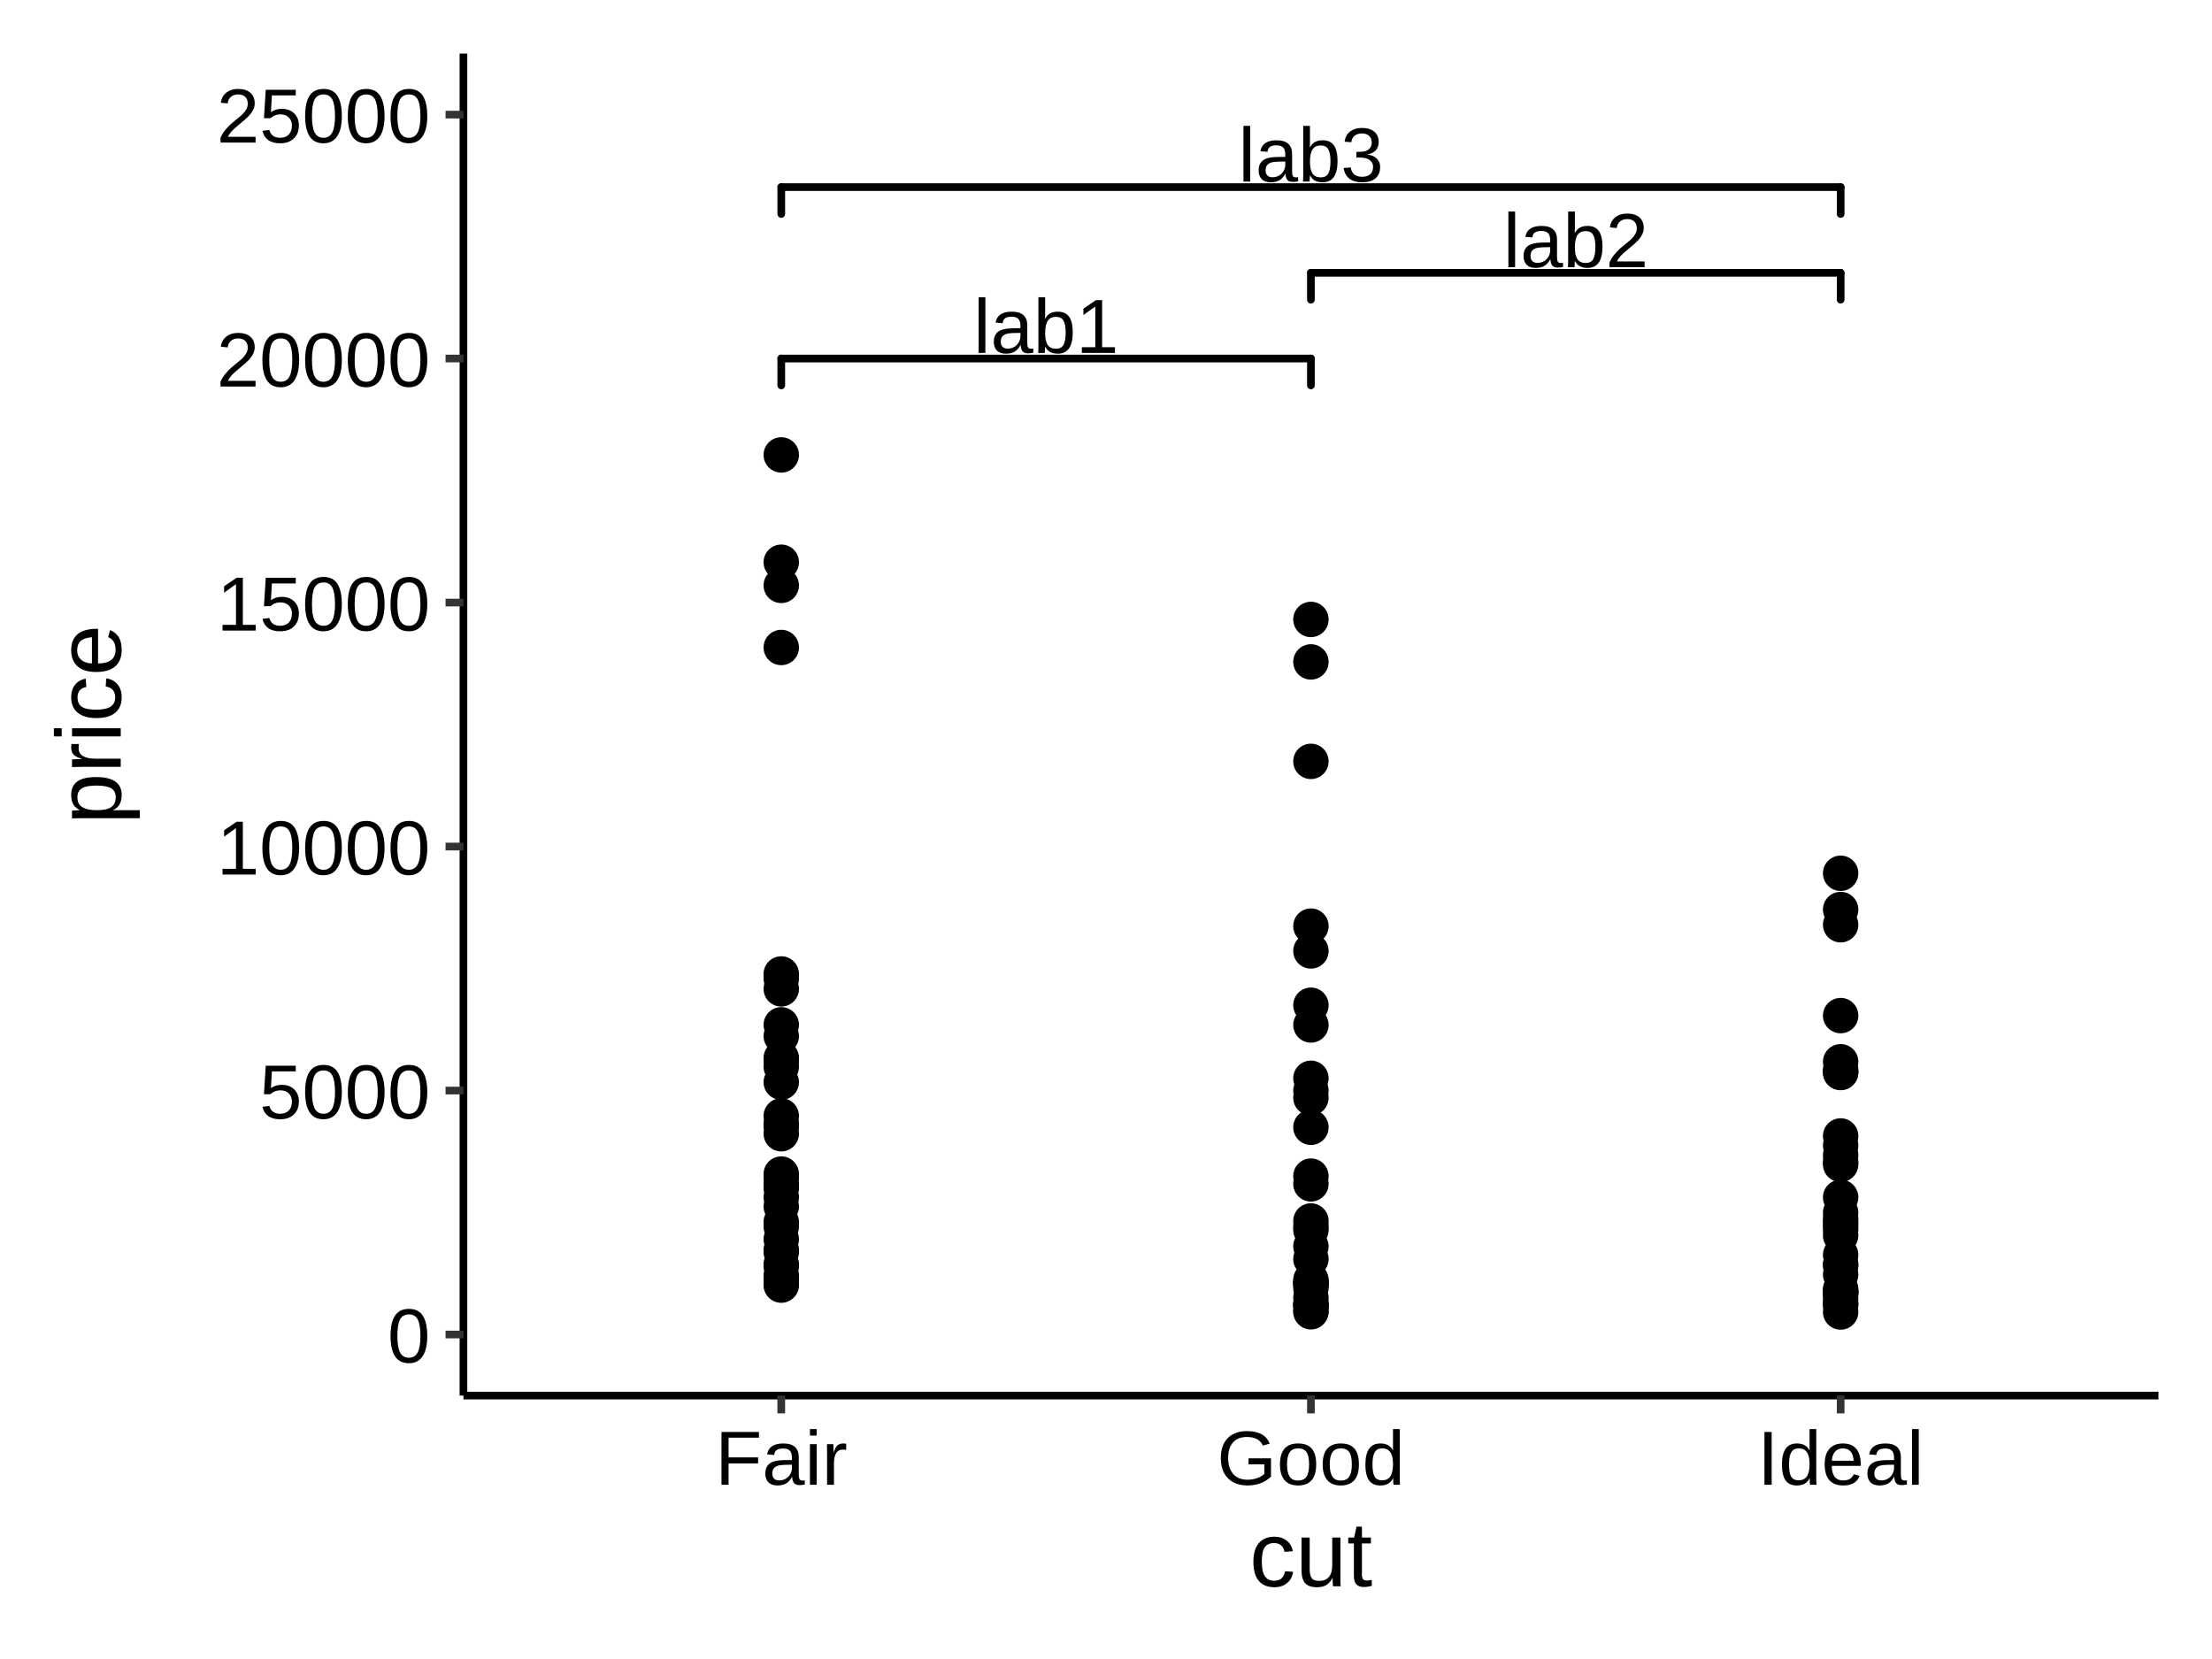
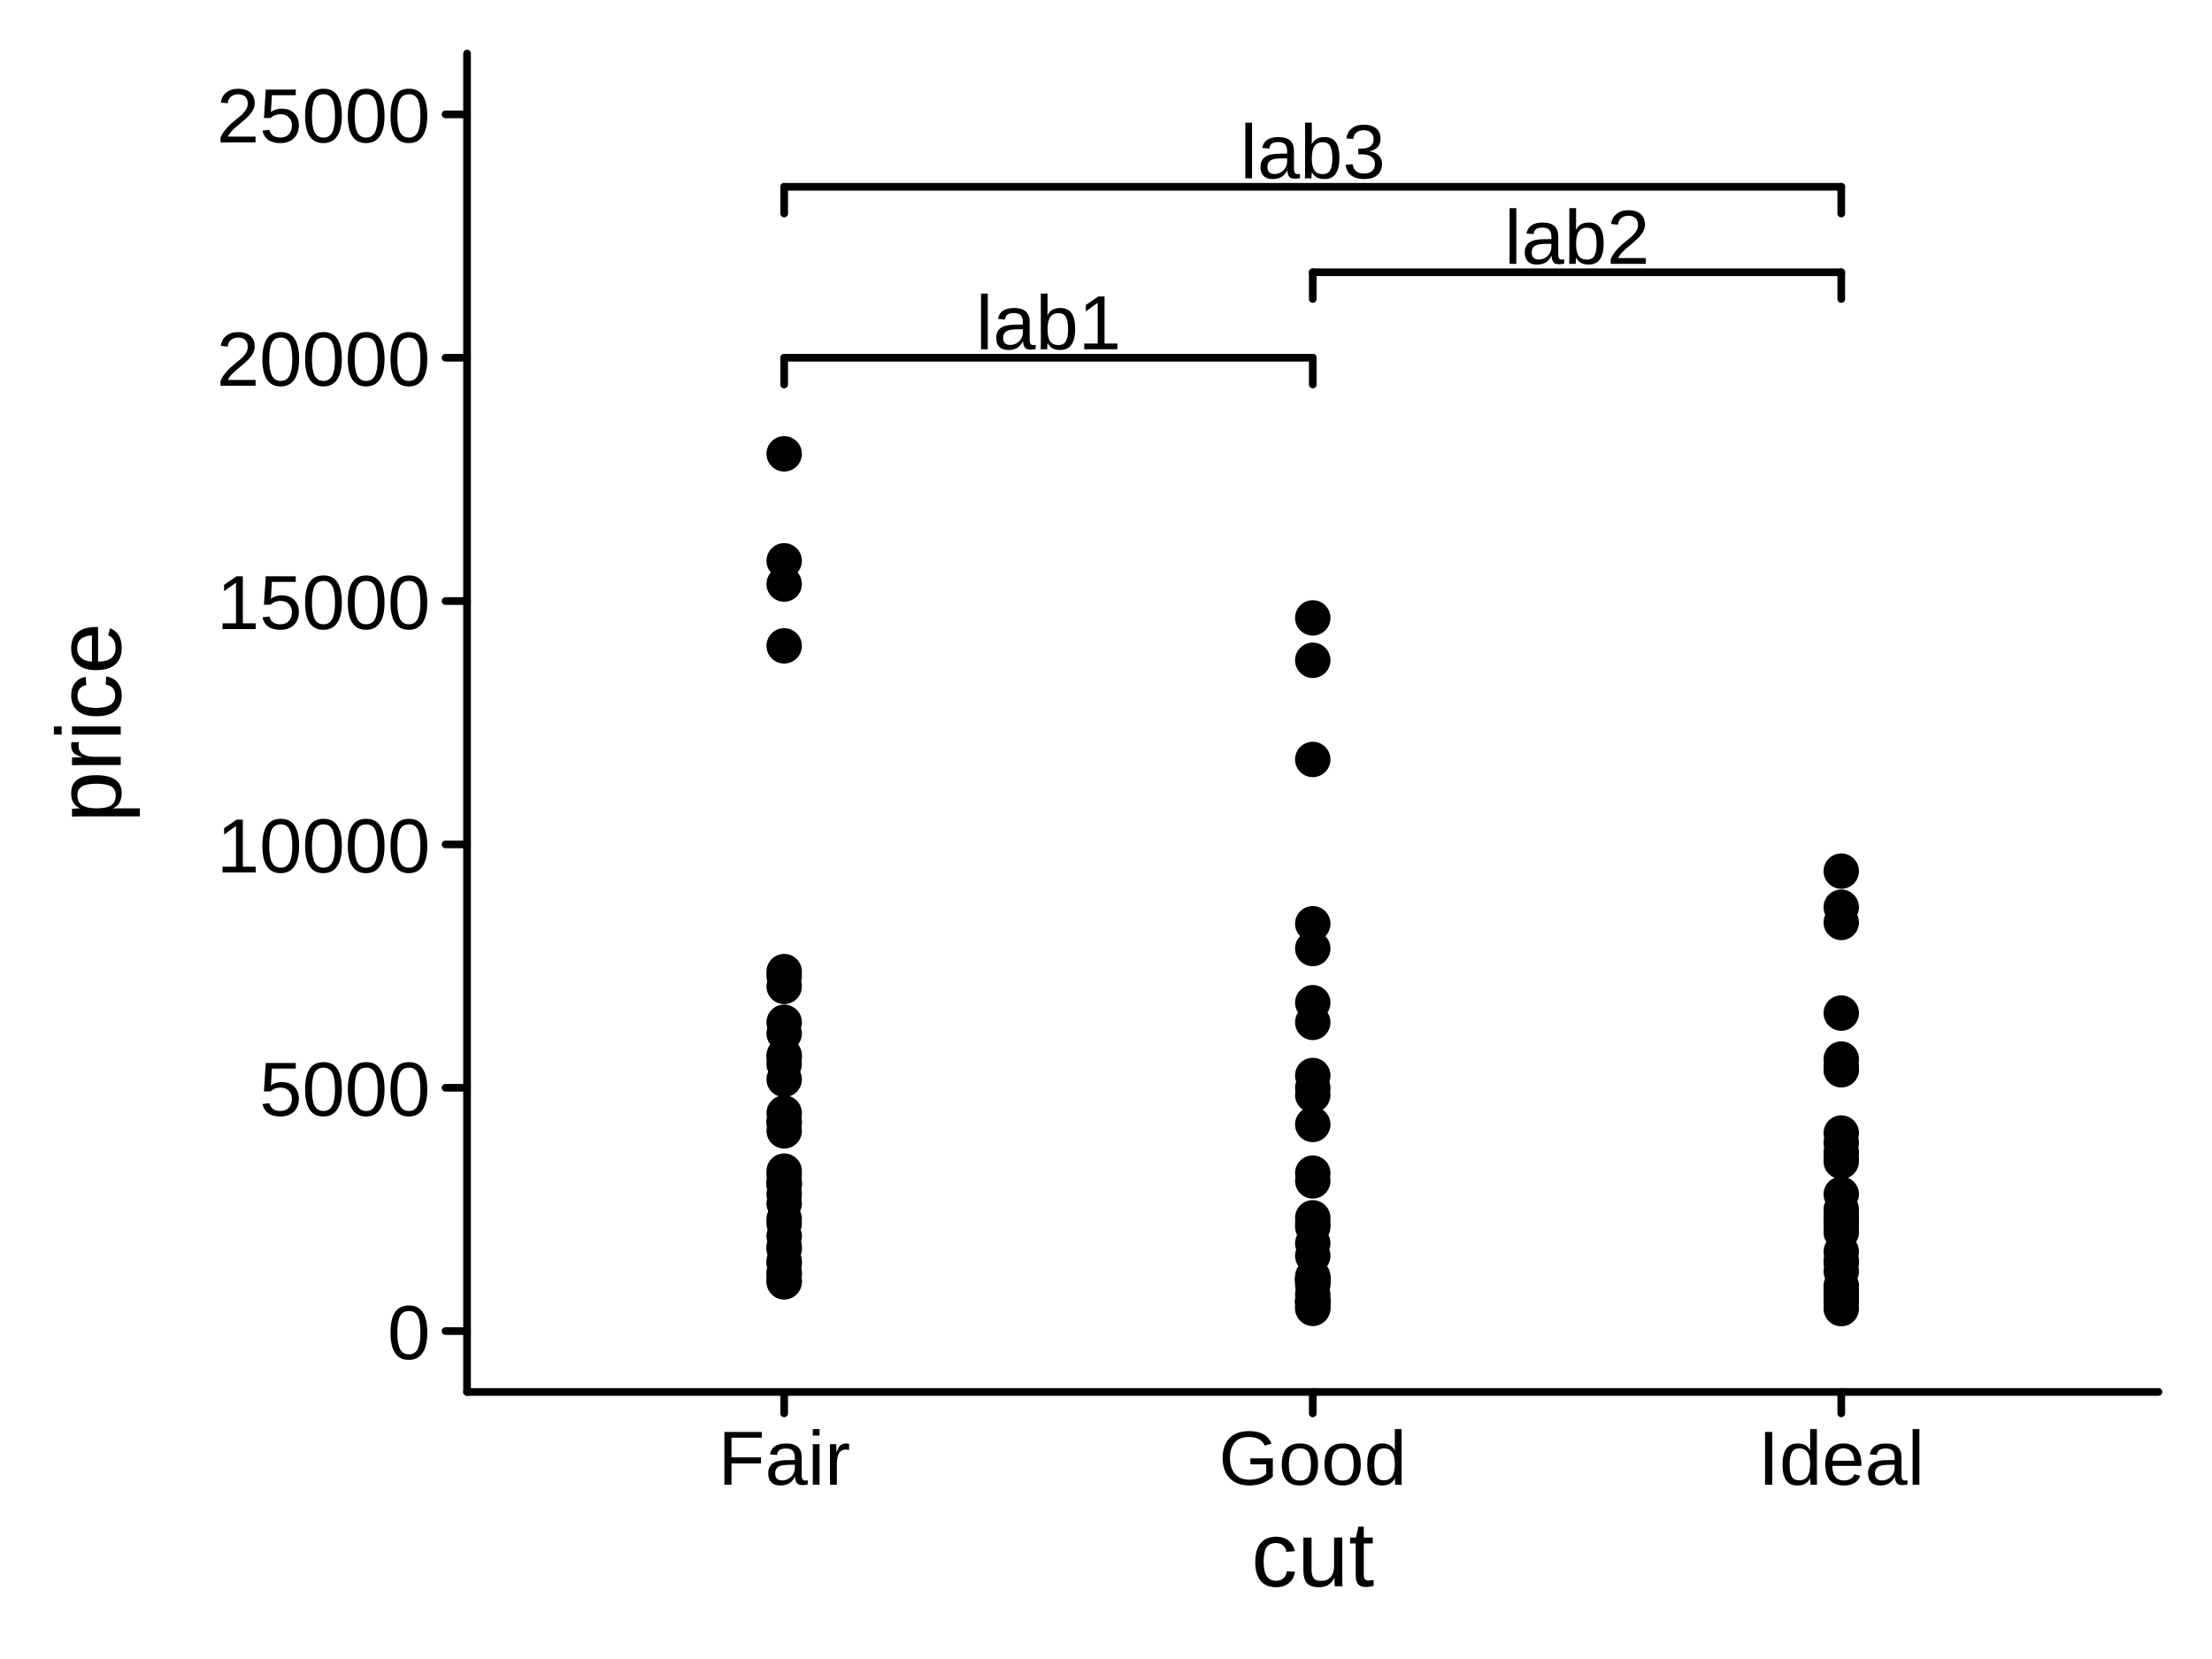
<svg xmlns="http://www.w3.org/2000/svg" class="svglite" width="288.00pt" height="216.00pt" viewBox="0 0 288.00 216.00">
  <defs>
    <style type="text/css">
    .svglite line, .svglite polyline, .svglite polygon, .svglite path, .svglite rect, .svglite circle {
      fill: none;
      stroke: #000000;
      stroke-linecap: round;
      stroke-linejoin: round;
      stroke-miterlimit: 10.00;
    }
    .svglite text {
      white-space: pre;
    }
  </style>
  </defs>
  <rect width="100%" height="100%" style="stroke: none; fill: none;" />
  <defs>
    <clipPath id="cpMC4wMHwyODguMDB8MC4wMHwyMTYuMDA=">
      <rect x="0.00" y="0.00" width="288.00" height="216.00" />
    </clipPath>
  </defs>
  <g clip-path="url(#cpMC4wMHwyODguMDB8MC4wMHwyMTYuMDA=)">
</g>
  <defs>
-     <clipPath id="cpNjAuMzR8MjgxLjAzfDYuOTd8MTgxLjcw">
-       <rect x="60.34" y="6.97" width="220.69" height="174.72" />
+     <clipPath id="cpNjAuODF8MjgxLjAzfDYuOTd8MTgxLjIz">
+       <rect x="60.81" y="6.97" width="220.22" height="174.26" />
    </clipPath>
  </defs>
-   <g clip-path="url(#cpNjAuMzR8MjgxLjAzfDYuOTd8MTgxLjcw)">
-     <circle cx="101.72" cy="154.52" r="1.95" style="stroke-width: 0.71; fill: #000000;" />
-     <circle cx="170.68" cy="99.13" r="1.95" style="stroke-width: 0.71; fill: #000000;" />
-     <circle cx="239.65" cy="160.86" r="1.95" style="stroke-width: 0.71; fill: #000000;" />
-     <circle cx="239.65" cy="113.70" r="1.95" style="stroke-width: 0.71; fill: #000000;" />
-     <circle cx="239.65" cy="157.88" r="1.95" style="stroke-width: 0.71; fill: #000000;" />
-     <circle cx="101.72" cy="84.30" r="1.95" style="stroke-width: 0.71; fill: #000000;" />
-     <circle cx="170.68" cy="168.98" r="1.95" style="stroke-width: 0.71; fill: #000000;" />
-     <circle cx="170.68" cy="167.22" r="1.95" style="stroke-width: 0.71; fill: #000000;" />
-     <circle cx="239.65" cy="138.24" r="1.95" style="stroke-width: 0.71; fill: #000000;" />
-     <circle cx="101.72" cy="163.01" r="1.95" style="stroke-width: 0.71; fill: #000000;" />
-     <circle cx="170.68" cy="123.81" r="1.95" style="stroke-width: 0.71; fill: #000000;" />
-     <circle cx="101.72" cy="153.39" r="1.95" style="stroke-width: 0.71; fill: #000000;" />
-     <circle cx="239.65" cy="163.38" r="1.95" style="stroke-width: 0.71; fill: #000000;" />
-     <circle cx="239.65" cy="168.60" r="1.95" style="stroke-width: 0.71; fill: #000000;" />
-     <circle cx="170.68" cy="169.87" r="1.95" style="stroke-width: 0.71; fill: #000000;" />
-     <circle cx="170.68" cy="170.79" r="1.95" style="stroke-width: 0.71; fill: #000000;" />
-     <circle cx="239.65" cy="159.53" r="1.95" style="stroke-width: 0.71; fill: #000000;" />
-     <circle cx="101.72" cy="167.32" r="1.95" style="stroke-width: 0.71; fill: #000000;" />
-     <circle cx="239.65" cy="160.06" r="1.95" style="stroke-width: 0.71; fill: #000000;" />
-     <circle cx="101.72" cy="154.62" r="1.95" style="stroke-width: 0.71; fill: #000000;" />
-     <circle cx="170.68" cy="166.89" r="1.95" style="stroke-width: 0.71; fill: #000000;" />
-     <circle cx="170.68" cy="153.13" r="1.95" style="stroke-width: 0.71; fill: #000000;" />
-     <circle cx="101.72" cy="166.40" r="1.95" style="stroke-width: 0.71; fill: #000000;" />
-     <circle cx="170.68" cy="146.77" r="1.95" style="stroke-width: 0.71; fill: #000000;" />
-     <circle cx="101.72" cy="73.20" r="1.95" style="stroke-width: 0.71; fill: #000000;" />
-     <circle cx="239.65" cy="169.20" r="1.95" style="stroke-width: 0.71; fill: #000000;" />
-     <circle cx="170.68" cy="142.00" r="1.95" style="stroke-width: 0.71; fill: #000000;" />
-     <circle cx="101.72" cy="133.43" r="1.95" style="stroke-width: 0.71; fill: #000000;" />
-     <circle cx="239.65" cy="159.14" r="1.95" style="stroke-width: 0.71; fill: #000000;" />
-     <circle cx="101.72" cy="164.85" r="1.95" style="stroke-width: 0.71; fill: #000000;" />
-     <circle cx="239.65" cy="120.40" r="1.95" style="stroke-width: 0.71; fill: #000000;" />
-     <circle cx="101.72" cy="137.75" r="1.95" style="stroke-width: 0.71; fill: #000000;" />
-     <circle cx="170.68" cy="140.39" r="1.95" style="stroke-width: 0.71; fill: #000000;" />
-     <circle cx="170.68" cy="158.97" r="1.95" style="stroke-width: 0.71; fill: #000000;" />
-     <circle cx="239.65" cy="132.23" r="1.95" style="stroke-width: 0.71; fill: #000000;" />
-     <circle cx="101.72" cy="134.90" r="1.95" style="stroke-width: 0.71; fill: #000000;" />
-     <circle cx="239.65" cy="155.89" r="1.95" style="stroke-width: 0.71; fill: #000000;" />
-     <circle cx="239.65" cy="139.31" r="1.95" style="stroke-width: 0.71; fill: #000000;" />
-     <circle cx="239.65" cy="168.27" r="1.95" style="stroke-width: 0.71; fill: #000000;" />
-     <circle cx="101.72" cy="126.81" r="1.95" style="stroke-width: 0.71; fill: #000000;" />
-     <circle cx="239.65" cy="149.15" r="1.95" style="stroke-width: 0.71; fill: #000000;" />
-     <circle cx="170.68" cy="170.01" r="1.95" style="stroke-width: 0.71; fill: #000000;" />
-     <circle cx="101.72" cy="138.89" r="1.95" style="stroke-width: 0.71; fill: #000000;" />
-     <circle cx="170.68" cy="154.14" r="1.95" style="stroke-width: 0.71; fill: #000000;" />
-     <circle cx="101.72" cy="159.71" r="1.95" style="stroke-width: 0.71; fill: #000000;" />
-     <circle cx="101.72" cy="167.15" r="1.95" style="stroke-width: 0.71; fill: #000000;" />
-     <circle cx="239.65" cy="139.64" r="1.95" style="stroke-width: 0.71; fill: #000000;" />
-     <circle cx="101.72" cy="127.41" r="1.95" style="stroke-width: 0.71; fill: #000000;" />
-     <circle cx="239.65" cy="118.42" r="1.95" style="stroke-width: 0.71; fill: #000000;" />
-     <circle cx="170.68" cy="142.93" r="1.95" style="stroke-width: 0.71; fill: #000000;" />
-     <circle cx="170.68" cy="130.88" r="1.95" style="stroke-width: 0.71; fill: #000000;" />
-     <circle cx="101.72" cy="159.10" r="1.95" style="stroke-width: 0.71; fill: #000000;" />
-     <circle cx="170.68" cy="167.07" r="1.95" style="stroke-width: 0.71; fill: #000000;" />
-     <circle cx="239.65" cy="167.84" r="1.95" style="stroke-width: 0.71; fill: #000000;" />
-     <circle cx="101.72" cy="154.30" r="1.95" style="stroke-width: 0.71; fill: #000000;" />
-     <circle cx="170.68" cy="166.64" r="1.95" style="stroke-width: 0.71; fill: #000000;" />
-     <circle cx="239.65" cy="168.27" r="1.95" style="stroke-width: 0.71; fill: #000000;" />
-     <circle cx="101.72" cy="152.86" r="1.95" style="stroke-width: 0.71; fill: #000000;" />
-     <circle cx="101.72" cy="147.61" r="1.95" style="stroke-width: 0.71; fill: #000000;" />
-     <circle cx="239.65" cy="169.90" r="1.95" style="stroke-width: 0.71; fill: #000000;" />
-     <circle cx="170.68" cy="169.75" r="1.95" style="stroke-width: 0.71; fill: #000000;" />
-     <circle cx="170.68" cy="162.28" r="1.95" style="stroke-width: 0.71; fill: #000000;" />
-     <circle cx="101.72" cy="138.02" r="1.95" style="stroke-width: 0.71; fill: #000000;" />
-     <circle cx="101.72" cy="145.29" r="1.95" style="stroke-width: 0.71; fill: #000000;" />
-     <circle cx="101.72" cy="161.35" r="1.95" style="stroke-width: 0.71; fill: #000000;" />
-     <circle cx="101.72" cy="155.87" r="1.95" style="stroke-width: 0.71; fill: #000000;" />
-     <circle cx="239.65" cy="164.59" r="1.95" style="stroke-width: 0.71; fill: #000000;" />
-     <circle cx="101.72" cy="59.23" r="1.95" style="stroke-width: 0.71; fill: #000000;" />
-     <circle cx="170.68" cy="170.63" r="1.95" style="stroke-width: 0.71; fill: #000000;" />
-     <circle cx="101.72" cy="146.58" r="1.95" style="stroke-width: 0.71; fill: #000000;" />
-     <circle cx="239.65" cy="158.70" r="1.95" style="stroke-width: 0.71; fill: #000000;" />
-     <circle cx="170.68" cy="167.13" r="1.95" style="stroke-width: 0.71; fill: #000000;" />
-     <circle cx="239.65" cy="165.95" r="1.95" style="stroke-width: 0.71; fill: #000000;" />
-     <circle cx="170.68" cy="163.92" r="1.95" style="stroke-width: 0.71; fill: #000000;" />
-     <circle cx="170.68" cy="159.68" r="1.95" style="stroke-width: 0.71; fill: #000000;" />
-     <circle cx="101.72" cy="162.74" r="1.95" style="stroke-width: 0.71; fill: #000000;" />
-     <circle cx="101.72" cy="157.09" r="1.95" style="stroke-width: 0.71; fill: #000000;" />
-     <circle cx="239.65" cy="151.29" r="1.95" style="stroke-width: 0.71; fill: #000000;" />
-     <circle cx="101.72" cy="140.90" r="1.95" style="stroke-width: 0.71; fill: #000000;" />
-     <circle cx="239.65" cy="147.90" r="1.95" style="stroke-width: 0.71; fill: #000000;" />
-     <circle cx="170.68" cy="167.69" r="1.95" style="stroke-width: 0.71; fill: #000000;" />
-     <circle cx="170.68" cy="160.14" r="1.95" style="stroke-width: 0.71; fill: #000000;" />
-     <circle cx="239.65" cy="151.60" r="1.95" style="stroke-width: 0.71; fill: #000000;" />
-     <circle cx="239.65" cy="164.76" r="1.95" style="stroke-width: 0.71; fill: #000000;" />
-     <circle cx="101.72" cy="128.75" r="1.95" style="stroke-width: 0.71; fill: #000000;" />
-     <circle cx="239.65" cy="168.09" r="1.95" style="stroke-width: 0.71; fill: #000000;" />
-     <circle cx="170.68" cy="169.97" r="1.95" style="stroke-width: 0.71; fill: #000000;" />
-     <circle cx="239.65" cy="169.76" r="1.95" style="stroke-width: 0.71; fill: #000000;" />
-     <circle cx="101.72" cy="166.08" r="1.95" style="stroke-width: 0.71; fill: #000000;" />
-     <circle cx="239.65" cy="150.39" r="1.95" style="stroke-width: 0.71; fill: #000000;" />
-     <circle cx="170.68" cy="120.58" r="1.95" style="stroke-width: 0.71; fill: #000000;" />
-     <circle cx="170.68" cy="80.65" r="1.95" style="stroke-width: 0.71; fill: #000000;" />
-     <circle cx="239.65" cy="139.60" r="1.95" style="stroke-width: 0.71; fill: #000000;" />
-     <circle cx="239.65" cy="170.82" r="1.95" style="stroke-width: 0.71; fill: #000000;" />
-     <circle cx="101.72" cy="164.61" r="1.95" style="stroke-width: 0.71; fill: #000000;" />
-     <circle cx="239.65" cy="168.33" r="1.95" style="stroke-width: 0.71; fill: #000000;" />
-     <circle cx="170.68" cy="86.18" r="1.95" style="stroke-width: 0.71; fill: #000000;" />
-     <circle cx="101.72" cy="146.36" r="1.95" style="stroke-width: 0.71; fill: #000000;" />
-     <circle cx="101.72" cy="76.22" r="1.95" style="stroke-width: 0.71; fill: #000000;" />
-     <circle cx="170.68" cy="133.45" r="1.95" style="stroke-width: 0.71; fill: #000000;" />
-     <line x1="101.72" y1="46.68" x2="170.68" y2="46.68" style="stroke-width: 1.00;" />
-     <line x1="170.68" y1="35.52" x2="239.65" y2="35.52" style="stroke-width: 1.00;" />
-     <line x1="101.72" y1="24.36" x2="239.65" y2="24.36" style="stroke-width: 1.00;" />
-     <line x1="101.72" y1="46.68" x2="101.72" y2="50.18" style="stroke-width: 1.00;" />
-     <line x1="170.68" y1="35.52" x2="170.68" y2="39.02" style="stroke-width: 1.00;" />
-     <line x1="101.72" y1="24.36" x2="101.72" y2="27.86" style="stroke-width: 1.00;" />
-     <line x1="170.68" y1="46.68" x2="170.68" y2="50.18" style="stroke-width: 1.00;" />
-     <line x1="239.65" y1="35.52" x2="239.65" y2="39.02" style="stroke-width: 1.00;" />
-     <line x1="239.65" y1="24.36" x2="239.65" y2="27.86" style="stroke-width: 1.00;" />
-     <text x="136.20" y="45.95" text-anchor="middle" style="font-size: 10.00px; font-family: &quot;Liberation Sans&quot;;" textLength="21.62px" lengthAdjust="spacingAndGlyphs">lab1</text>
-     <text x="205.17" y="34.79" text-anchor="middle" style="font-size: 10.00px; font-family: &quot;Liberation Sans&quot;;" textLength="21.62px" lengthAdjust="spacingAndGlyphs">lab2</text>
-     <text x="170.68" y="23.64" text-anchor="middle" style="font-size: 10.00px; font-family: &quot;Liberation Sans&quot;;" textLength="21.62px" lengthAdjust="spacingAndGlyphs">lab3</text>
+   <g clip-path="url(#cpNjAuODF8MjgxLjAzfDYuOTd8MTgxLjIz)">
+     <circle cx="102.10" cy="154.13" r="1.95" style="stroke-width: 0.71; fill: #000000;" />
+     <circle cx="170.92" cy="98.88" r="1.95" style="stroke-width: 0.71; fill: #000000;" />
+     <circle cx="239.73" cy="160.45" r="1.95" style="stroke-width: 0.71; fill: #000000;" />
+     <circle cx="239.73" cy="113.42" r="1.95" style="stroke-width: 0.71; fill: #000000;" />
+     <circle cx="239.73" cy="157.48" r="1.95" style="stroke-width: 0.71; fill: #000000;" />
+     <circle cx="102.10" cy="84.09" r="1.95" style="stroke-width: 0.71; fill: #000000;" />
+     <circle cx="170.92" cy="168.55" r="1.95" style="stroke-width: 0.71; fill: #000000;" />
+     <circle cx="170.92" cy="166.79" r="1.95" style="stroke-width: 0.71; fill: #000000;" />
+     <circle cx="239.73" cy="137.89" r="1.95" style="stroke-width: 0.71; fill: #000000;" />
+     <circle cx="102.10" cy="162.60" r="1.95" style="stroke-width: 0.71; fill: #000000;" />
+     <circle cx="170.92" cy="123.50" r="1.95" style="stroke-width: 0.71; fill: #000000;" />
+     <circle cx="102.10" cy="153.00" r="1.95" style="stroke-width: 0.71; fill: #000000;" />
+     <circle cx="239.73" cy="162.96" r="1.95" style="stroke-width: 0.71; fill: #000000;" />
+     <circle cx="239.73" cy="168.16" r="1.95" style="stroke-width: 0.71; fill: #000000;" />
+     <circle cx="170.92" cy="169.43" r="1.95" style="stroke-width: 0.71; fill: #000000;" />
+     <circle cx="170.92" cy="170.35" r="1.95" style="stroke-width: 0.71; fill: #000000;" />
+     <circle cx="239.73" cy="159.12" r="1.95" style="stroke-width: 0.71; fill: #000000;" />
+     <circle cx="102.10" cy="166.90" r="1.95" style="stroke-width: 0.71; fill: #000000;" />
+     <circle cx="239.73" cy="159.65" r="1.95" style="stroke-width: 0.71; fill: #000000;" />
+     <circle cx="102.10" cy="154.23" r="1.95" style="stroke-width: 0.71; fill: #000000;" />
+     <circle cx="170.92" cy="166.47" r="1.95" style="stroke-width: 0.71; fill: #000000;" />
+     <circle cx="170.92" cy="152.74" r="1.95" style="stroke-width: 0.71; fill: #000000;" />
+     <circle cx="102.10" cy="165.97" r="1.95" style="stroke-width: 0.71; fill: #000000;" />
+     <circle cx="170.92" cy="146.40" r="1.95" style="stroke-width: 0.71; fill: #000000;" />
+     <circle cx="102.10" cy="73.02" r="1.95" style="stroke-width: 0.71; fill: #000000;" />
+     <circle cx="239.73" cy="168.77" r="1.95" style="stroke-width: 0.71; fill: #000000;" />
+     <circle cx="170.92" cy="141.64" r="1.95" style="stroke-width: 0.71; fill: #000000;" />
+     <circle cx="102.10" cy="133.10" r="1.95" style="stroke-width: 0.71; fill: #000000;" />
+     <circle cx="239.73" cy="158.74" r="1.95" style="stroke-width: 0.71; fill: #000000;" />
+     <circle cx="102.10" cy="164.43" r="1.95" style="stroke-width: 0.71; fill: #000000;" />
+     <circle cx="239.73" cy="120.10" r="1.95" style="stroke-width: 0.71; fill: #000000;" />
+     <circle cx="102.10" cy="137.40" r="1.95" style="stroke-width: 0.71; fill: #000000;" />
+     <circle cx="170.92" cy="140.03" r="1.95" style="stroke-width: 0.71; fill: #000000;" />
+     <circle cx="170.92" cy="158.56" r="1.95" style="stroke-width: 0.71; fill: #000000;" />
+     <circle cx="239.73" cy="131.90" r="1.95" style="stroke-width: 0.71; fill: #000000;" />
+     <circle cx="102.10" cy="134.56" r="1.95" style="stroke-width: 0.71; fill: #000000;" />
+     <circle cx="239.73" cy="155.49" r="1.95" style="stroke-width: 0.71; fill: #000000;" />
+     <circle cx="239.73" cy="138.96" r="1.95" style="stroke-width: 0.71; fill: #000000;" />
+     <circle cx="239.73" cy="167.84" r="1.95" style="stroke-width: 0.71; fill: #000000;" />
+     <circle cx="102.10" cy="126.50" r="1.95" style="stroke-width: 0.71; fill: #000000;" />
+     <circle cx="239.73" cy="148.77" r="1.95" style="stroke-width: 0.71; fill: #000000;" />
+     <circle cx="170.92" cy="169.58" r="1.95" style="stroke-width: 0.71; fill: #000000;" />
+     <circle cx="102.10" cy="138.54" r="1.95" style="stroke-width: 0.71; fill: #000000;" />
+     <circle cx="170.92" cy="153.75" r="1.95" style="stroke-width: 0.71; fill: #000000;" />
+     <circle cx="102.10" cy="159.30" r="1.95" style="stroke-width: 0.71; fill: #000000;" />
+     <circle cx="102.10" cy="166.72" r="1.95" style="stroke-width: 0.71; fill: #000000;" />
+     <circle cx="239.73" cy="139.28" r="1.95" style="stroke-width: 0.71; fill: #000000;" />
+     <circle cx="102.10" cy="127.09" r="1.95" style="stroke-width: 0.71; fill: #000000;" />
+     <circle cx="239.73" cy="118.12" r="1.95" style="stroke-width: 0.71; fill: #000000;" />
+     <circle cx="170.92" cy="142.57" r="1.95" style="stroke-width: 0.71; fill: #000000;" />
+     <circle cx="170.92" cy="130.55" r="1.95" style="stroke-width: 0.71; fill: #000000;" />
+     <circle cx="102.10" cy="158.70" r="1.95" style="stroke-width: 0.71; fill: #000000;" />
+     <circle cx="170.92" cy="166.64" r="1.95" style="stroke-width: 0.71; fill: #000000;" />
+     <circle cx="239.73" cy="167.41" r="1.95" style="stroke-width: 0.71; fill: #000000;" />
+     <circle cx="102.10" cy="153.91" r="1.95" style="stroke-width: 0.71; fill: #000000;" />
+     <circle cx="170.92" cy="166.21" r="1.95" style="stroke-width: 0.71; fill: #000000;" />
+     <circle cx="239.73" cy="167.84" r="1.95" style="stroke-width: 0.71; fill: #000000;" />
+     <circle cx="102.10" cy="152.48" r="1.95" style="stroke-width: 0.71; fill: #000000;" />
+     <circle cx="102.10" cy="147.24" r="1.95" style="stroke-width: 0.71; fill: #000000;" />
+     <circle cx="239.73" cy="169.46" r="1.95" style="stroke-width: 0.71; fill: #000000;" />
+     <circle cx="170.92" cy="169.31" r="1.95" style="stroke-width: 0.71; fill: #000000;" />
+     <circle cx="170.92" cy="161.87" r="1.95" style="stroke-width: 0.71; fill: #000000;" />
+     <circle cx="102.10" cy="137.67" r="1.95" style="stroke-width: 0.71; fill: #000000;" />
+     <circle cx="102.10" cy="144.92" r="1.95" style="stroke-width: 0.71; fill: #000000;" />
+     <circle cx="102.10" cy="160.94" r="1.95" style="stroke-width: 0.71; fill: #000000;" />
+     <circle cx="102.10" cy="155.47" r="1.95" style="stroke-width: 0.71; fill: #000000;" />
+     <circle cx="239.73" cy="164.17" r="1.95" style="stroke-width: 0.71; fill: #000000;" />
+     <circle cx="102.10" cy="59.09" r="1.95" style="stroke-width: 0.71; fill: #000000;" />
+     <circle cx="170.92" cy="170.20" r="1.95" style="stroke-width: 0.71; fill: #000000;" />
+     <circle cx="102.10" cy="146.21" r="1.95" style="stroke-width: 0.71; fill: #000000;" />
+     <circle cx="239.73" cy="158.29" r="1.95" style="stroke-width: 0.71; fill: #000000;" />
+     <circle cx="170.92" cy="166.71" r="1.95" style="stroke-width: 0.71; fill: #000000;" />
+     <circle cx="239.73" cy="165.52" r="1.95" style="stroke-width: 0.71; fill: #000000;" />
+     <circle cx="170.92" cy="163.50" r="1.95" style="stroke-width: 0.71; fill: #000000;" />
+     <circle cx="170.92" cy="159.27" r="1.95" style="stroke-width: 0.71; fill: #000000;" />
+     <circle cx="102.10" cy="162.33" r="1.95" style="stroke-width: 0.71; fill: #000000;" />
+     <circle cx="102.10" cy="156.69" r="1.95" style="stroke-width: 0.71; fill: #000000;" />
+     <circle cx="239.73" cy="150.91" r="1.95" style="stroke-width: 0.71; fill: #000000;" />
+     <circle cx="102.10" cy="140.54" r="1.95" style="stroke-width: 0.71; fill: #000000;" />
+     <circle cx="239.73" cy="147.52" r="1.95" style="stroke-width: 0.71; fill: #000000;" />
+     <circle cx="170.92" cy="167.27" r="1.95" style="stroke-width: 0.71; fill: #000000;" />
+     <circle cx="170.92" cy="159.73" r="1.95" style="stroke-width: 0.71; fill: #000000;" />
+     <circle cx="239.73" cy="151.21" r="1.95" style="stroke-width: 0.71; fill: #000000;" />
+     <circle cx="239.73" cy="164.34" r="1.95" style="stroke-width: 0.71; fill: #000000;" />
+     <circle cx="102.10" cy="128.43" r="1.95" style="stroke-width: 0.71; fill: #000000;" />
+     <circle cx="239.73" cy="167.66" r="1.95" style="stroke-width: 0.71; fill: #000000;" />
+     <circle cx="170.92" cy="169.53" r="1.95" style="stroke-width: 0.71; fill: #000000;" />
+     <circle cx="239.73" cy="169.33" r="1.95" style="stroke-width: 0.71; fill: #000000;" />
+     <circle cx="102.10" cy="165.66" r="1.95" style="stroke-width: 0.71; fill: #000000;" />
+     <circle cx="239.73" cy="150.00" r="1.95" style="stroke-width: 0.71; fill: #000000;" />
+     <circle cx="170.92" cy="120.27" r="1.95" style="stroke-width: 0.71; fill: #000000;" />
+     <circle cx="170.92" cy="80.45" r="1.95" style="stroke-width: 0.71; fill: #000000;" />
+     <circle cx="239.73" cy="139.24" r="1.95" style="stroke-width: 0.71; fill: #000000;" />
+     <circle cx="239.73" cy="170.38" r="1.95" style="stroke-width: 0.71; fill: #000000;" />
+     <circle cx="102.10" cy="164.19" r="1.95" style="stroke-width: 0.71; fill: #000000;" />
+     <circle cx="239.73" cy="167.90" r="1.95" style="stroke-width: 0.71; fill: #000000;" />
+     <circle cx="170.92" cy="85.97" r="1.95" style="stroke-width: 0.71; fill: #000000;" />
+     <circle cx="102.10" cy="145.99" r="1.95" style="stroke-width: 0.71; fill: #000000;" />
+     <circle cx="102.10" cy="76.04" r="1.95" style="stroke-width: 0.71; fill: #000000;" />
+     <circle cx="170.92" cy="133.11" r="1.95" style="stroke-width: 0.71; fill: #000000;" />
+     <line x1="102.10" y1="46.58" x2="170.92" y2="46.58" style="stroke-width: 1.00;" />
+     <line x1="170.92" y1="35.45" x2="239.73" y2="35.45" style="stroke-width: 1.00;" />
+     <line x1="102.10" y1="24.32" x2="239.73" y2="24.32" style="stroke-width: 1.00;" />
+     <line x1="102.10" y1="46.58" x2="102.10" y2="50.06" style="stroke-width: 1.00;" />
+     <line x1="170.92" y1="35.45" x2="170.92" y2="38.93" style="stroke-width: 1.00;" />
+     <line x1="102.10" y1="24.32" x2="102.10" y2="27.80" style="stroke-width: 1.00;" />
+     <line x1="170.92" y1="46.58" x2="170.92" y2="50.06" style="stroke-width: 1.00;" />
+     <line x1="239.73" y1="35.45" x2="239.73" y2="38.93" style="stroke-width: 1.00;" />
+     <line x1="239.73" y1="24.32" x2="239.73" y2="27.80" style="stroke-width: 1.00;" />
+     <text x="136.51" y="45.48" text-anchor="middle" style="font-size: 10.00px; font-family: &quot;Liberation Sans&quot;;" textLength="21.62px" lengthAdjust="spacingAndGlyphs">lab1</text>
+     <text x="205.33" y="34.35" text-anchor="middle" style="font-size: 10.00px; font-family: &quot;Liberation Sans&quot;;" textLength="21.62px" lengthAdjust="spacingAndGlyphs">lab2</text>
+     <text x="170.92" y="23.22" text-anchor="middle" style="font-size: 10.00px; font-family: &quot;Liberation Sans&quot;;" textLength="21.62px" lengthAdjust="spacingAndGlyphs">lab3</text>
  </g>
  <g clip-path="url(#cpMC4wMHwyODguMDB8MC4wMHwyMTYuMDA=)">
-     <polyline points="60.34,181.70 60.34,6.97 " style="stroke-width: 1.00; stroke-linecap: butt;" />
-     <text x="56.02" y="177.40" text-anchor="end" style="font-size: 10.00px; font-family: &quot;Liberation Sans&quot;;" textLength="6.36px" lengthAdjust="spacingAndGlyphs">0</text>
-     <text x="56.02" y="145.63" text-anchor="end" style="font-size: 10.00px; font-family: &quot;Liberation Sans&quot;;" textLength="25.46px" lengthAdjust="spacingAndGlyphs">5000</text>
-     <text x="56.02" y="113.87" text-anchor="end" style="font-size: 10.00px; font-family: &quot;Liberation Sans&quot;;" textLength="31.82px" lengthAdjust="spacingAndGlyphs">10000</text>
-     <text x="56.02" y="82.10" text-anchor="end" style="font-size: 10.00px; font-family: &quot;Liberation Sans&quot;;" textLength="31.82px" lengthAdjust="spacingAndGlyphs">15000</text>
-     <text x="56.02" y="50.33" text-anchor="end" style="font-size: 10.00px; font-family: &quot;Liberation Sans&quot;;" textLength="31.82px" lengthAdjust="spacingAndGlyphs">20000</text>
-     <text x="56.02" y="18.56" text-anchor="end" style="font-size: 10.00px; font-family: &quot;Liberation Sans&quot;;" textLength="31.82px" lengthAdjust="spacingAndGlyphs">25000</text>
-     <polyline points="58.01,173.75 60.34,173.75 " style="stroke-width: 1.00; stroke: #333333; stroke-linecap: butt;" />
-     <polyline points="58.01,141.99 60.34,141.99 " style="stroke-width: 1.00; stroke: #333333; stroke-linecap: butt;" />
-     <polyline points="58.01,110.22 60.34,110.22 " style="stroke-width: 1.00; stroke: #333333; stroke-linecap: butt;" />
-     <polyline points="58.01,78.45 60.34,78.45 " style="stroke-width: 1.00; stroke: #333333; stroke-linecap: butt;" />
-     <polyline points="58.01,46.68 60.34,46.68 " style="stroke-width: 1.00; stroke: #333333; stroke-linecap: butt;" />
-     <polyline points="58.01,14.92 60.34,14.92 " style="stroke-width: 1.00; stroke: #333333; stroke-linecap: butt;" />
-     <polyline points="60.34,181.70 281.03,181.70 " style="stroke-width: 1.00; stroke-linecap: butt;" />
-     <polyline points="101.72,184.02 101.72,181.70 " style="stroke-width: 1.00; stroke: #333333; stroke-linecap: butt;" />
-     <polyline points="170.68,184.02 170.68,181.70 " style="stroke-width: 1.00; stroke: #333333; stroke-linecap: butt;" />
-     <polyline points="239.65,184.02 239.65,181.70 " style="stroke-width: 1.00; stroke: #333333; stroke-linecap: butt;" />
-     <text x="101.72" y="193.31" text-anchor="middle" style="font-size: 10.00px; font-family: &quot;Liberation Sans&quot;;" textLength="17.86px" lengthAdjust="spacingAndGlyphs">Fair</text>
-     <text x="170.68" y="193.31" text-anchor="middle" style="font-size: 10.00px; font-family: &quot;Liberation Sans&quot;;" textLength="26.34px" lengthAdjust="spacingAndGlyphs">Good</text>
-     <text x="239.65" y="193.31" text-anchor="middle" style="font-size: 10.00px; font-family: &quot;Liberation Sans&quot;;" textLength="24.36px" lengthAdjust="spacingAndGlyphs">Ideal</text>
-     <text x="170.68" y="206.53" text-anchor="middle" style="font-size: 12.00px; font-family: &quot;Liberation Sans&quot;;" textLength="18.92px" lengthAdjust="spacingAndGlyphs">cut</text>
-     <text transform="translate(15.72,94.34) rotate(-90)" text-anchor="middle" style="font-size: 12.00px; font-family: &quot;Liberation Sans&quot;;" textLength="29.87px" lengthAdjust="spacingAndGlyphs">price</text>
+     <polyline points="60.81,181.23 60.81,6.97 " style="stroke-width: 1.00;" />
+     <text x="56.02" y="176.96" text-anchor="end" style="font-size: 10.00px; font-family: &quot;Liberation Sans&quot;;" textLength="6.36px" lengthAdjust="spacingAndGlyphs">0</text>
+     <text x="56.02" y="145.27" text-anchor="end" style="font-size: 10.00px; font-family: &quot;Liberation Sans&quot;;" textLength="25.46px" lengthAdjust="spacingAndGlyphs">5000</text>
+     <text x="56.02" y="113.59" text-anchor="end" style="font-size: 10.00px; font-family: &quot;Liberation Sans&quot;;" textLength="31.82px" lengthAdjust="spacingAndGlyphs">10000</text>
+     <text x="56.02" y="81.91" text-anchor="end" style="font-size: 10.00px; font-family: &quot;Liberation Sans&quot;;" textLength="31.82px" lengthAdjust="spacingAndGlyphs">15000</text>
+     <text x="56.02" y="50.22" text-anchor="end" style="font-size: 10.00px; font-family: &quot;Liberation Sans&quot;;" textLength="31.82px" lengthAdjust="spacingAndGlyphs">20000</text>
+     <text x="56.02" y="18.54" text-anchor="end" style="font-size: 10.00px; font-family: &quot;Liberation Sans&quot;;" textLength="31.82px" lengthAdjust="spacingAndGlyphs">25000</text>
+     <polyline points="58.01,173.31 60.81,173.31 " style="stroke-width: 1.00;" />
+     <polyline points="58.01,141.63 60.81,141.63 " style="stroke-width: 1.00;" />
+     <polyline points="58.01,109.94 60.81,109.94 " style="stroke-width: 1.00;" />
+     <polyline points="58.01,78.26 60.81,78.26 " style="stroke-width: 1.00;" />
+     <polyline points="58.01,46.58 60.81,46.58 " style="stroke-width: 1.00;" />
+     <polyline points="58.01,14.89 60.81,14.89 " style="stroke-width: 1.00;" />
+     <polyline points="60.81,181.23 281.03,181.23 " style="stroke-width: 1.00;" />
+     <polyline points="102.10,184.02 102.10,181.23 " style="stroke-width: 1.00;" />
+     <polyline points="170.92,184.02 170.92,181.23 " style="stroke-width: 1.00;" />
+     <polyline points="239.73,184.02 239.73,181.23 " style="stroke-width: 1.00;" />
+     <text x="102.10" y="193.31" text-anchor="middle" style="font-size: 10.00px; font-family: &quot;Liberation Sans&quot;;" textLength="17.86px" lengthAdjust="spacingAndGlyphs">Fair</text>
+     <text x="170.92" y="193.31" text-anchor="middle" style="font-size: 10.00px; font-family: &quot;Liberation Sans&quot;;" textLength="26.34px" lengthAdjust="spacingAndGlyphs">Good</text>
+     <text x="239.73" y="193.31" text-anchor="middle" style="font-size: 10.00px; font-family: &quot;Liberation Sans&quot;;" textLength="24.36px" lengthAdjust="spacingAndGlyphs">Ideal</text>
+     <text x="170.92" y="206.53" text-anchor="middle" style="font-size: 12.00px; font-family: &quot;Liberation Sans&quot;;" textLength="18.92px" lengthAdjust="spacingAndGlyphs">cut</text>
+     <text transform="translate(15.72,94.10) rotate(-90)" text-anchor="middle" style="font-size: 12.00px; font-family: &quot;Liberation Sans&quot;;" textLength="29.87px" lengthAdjust="spacingAndGlyphs">price</text>
  </g>
</svg>
